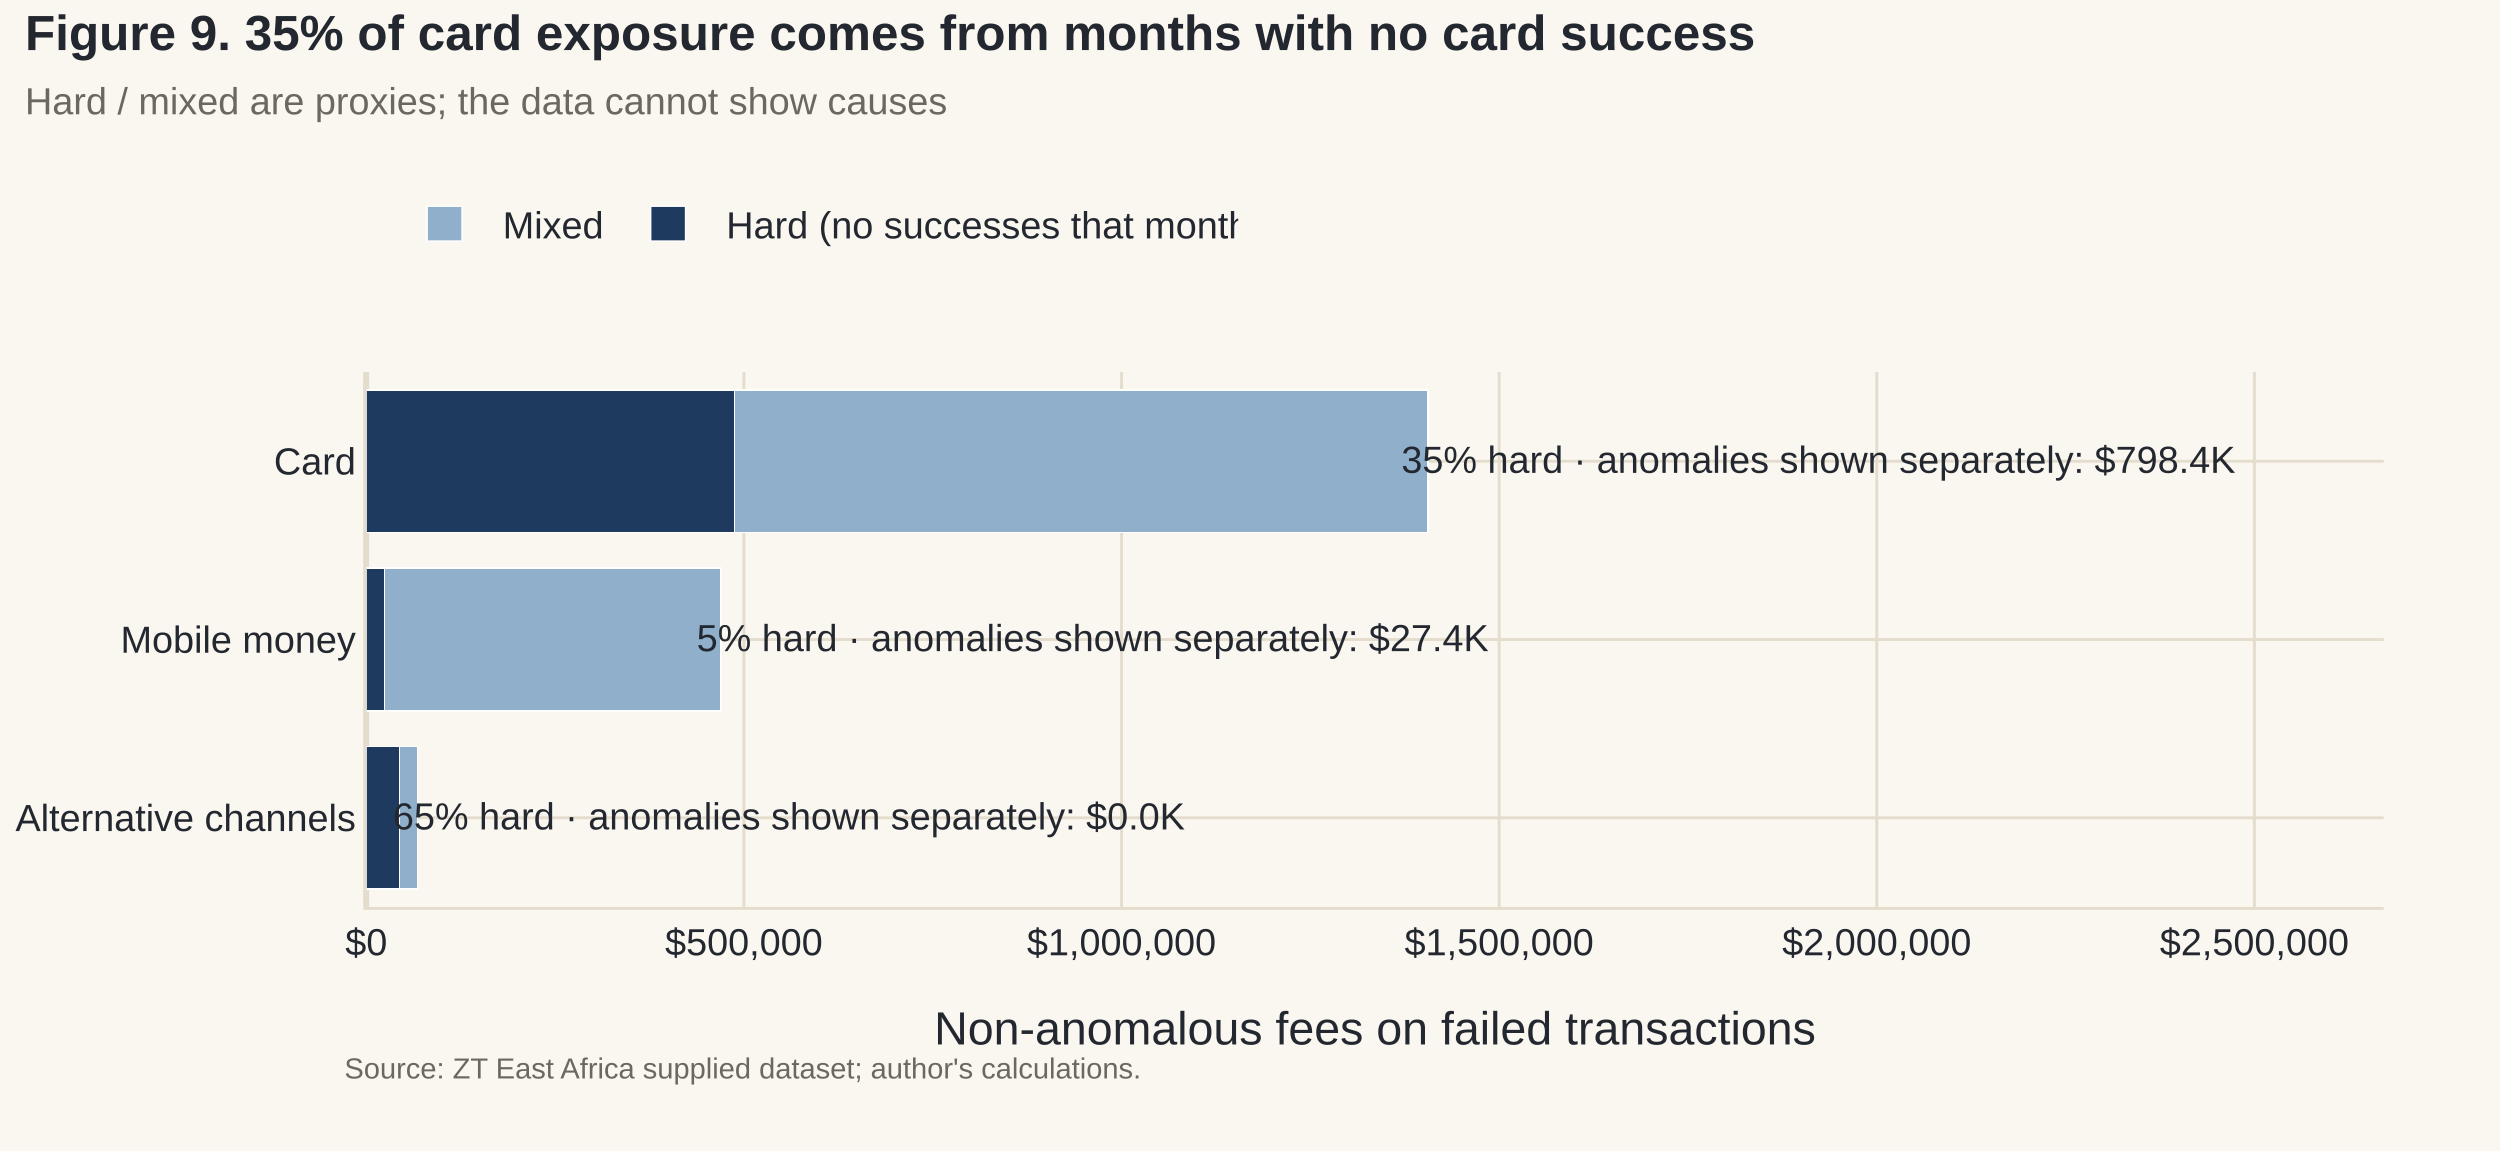
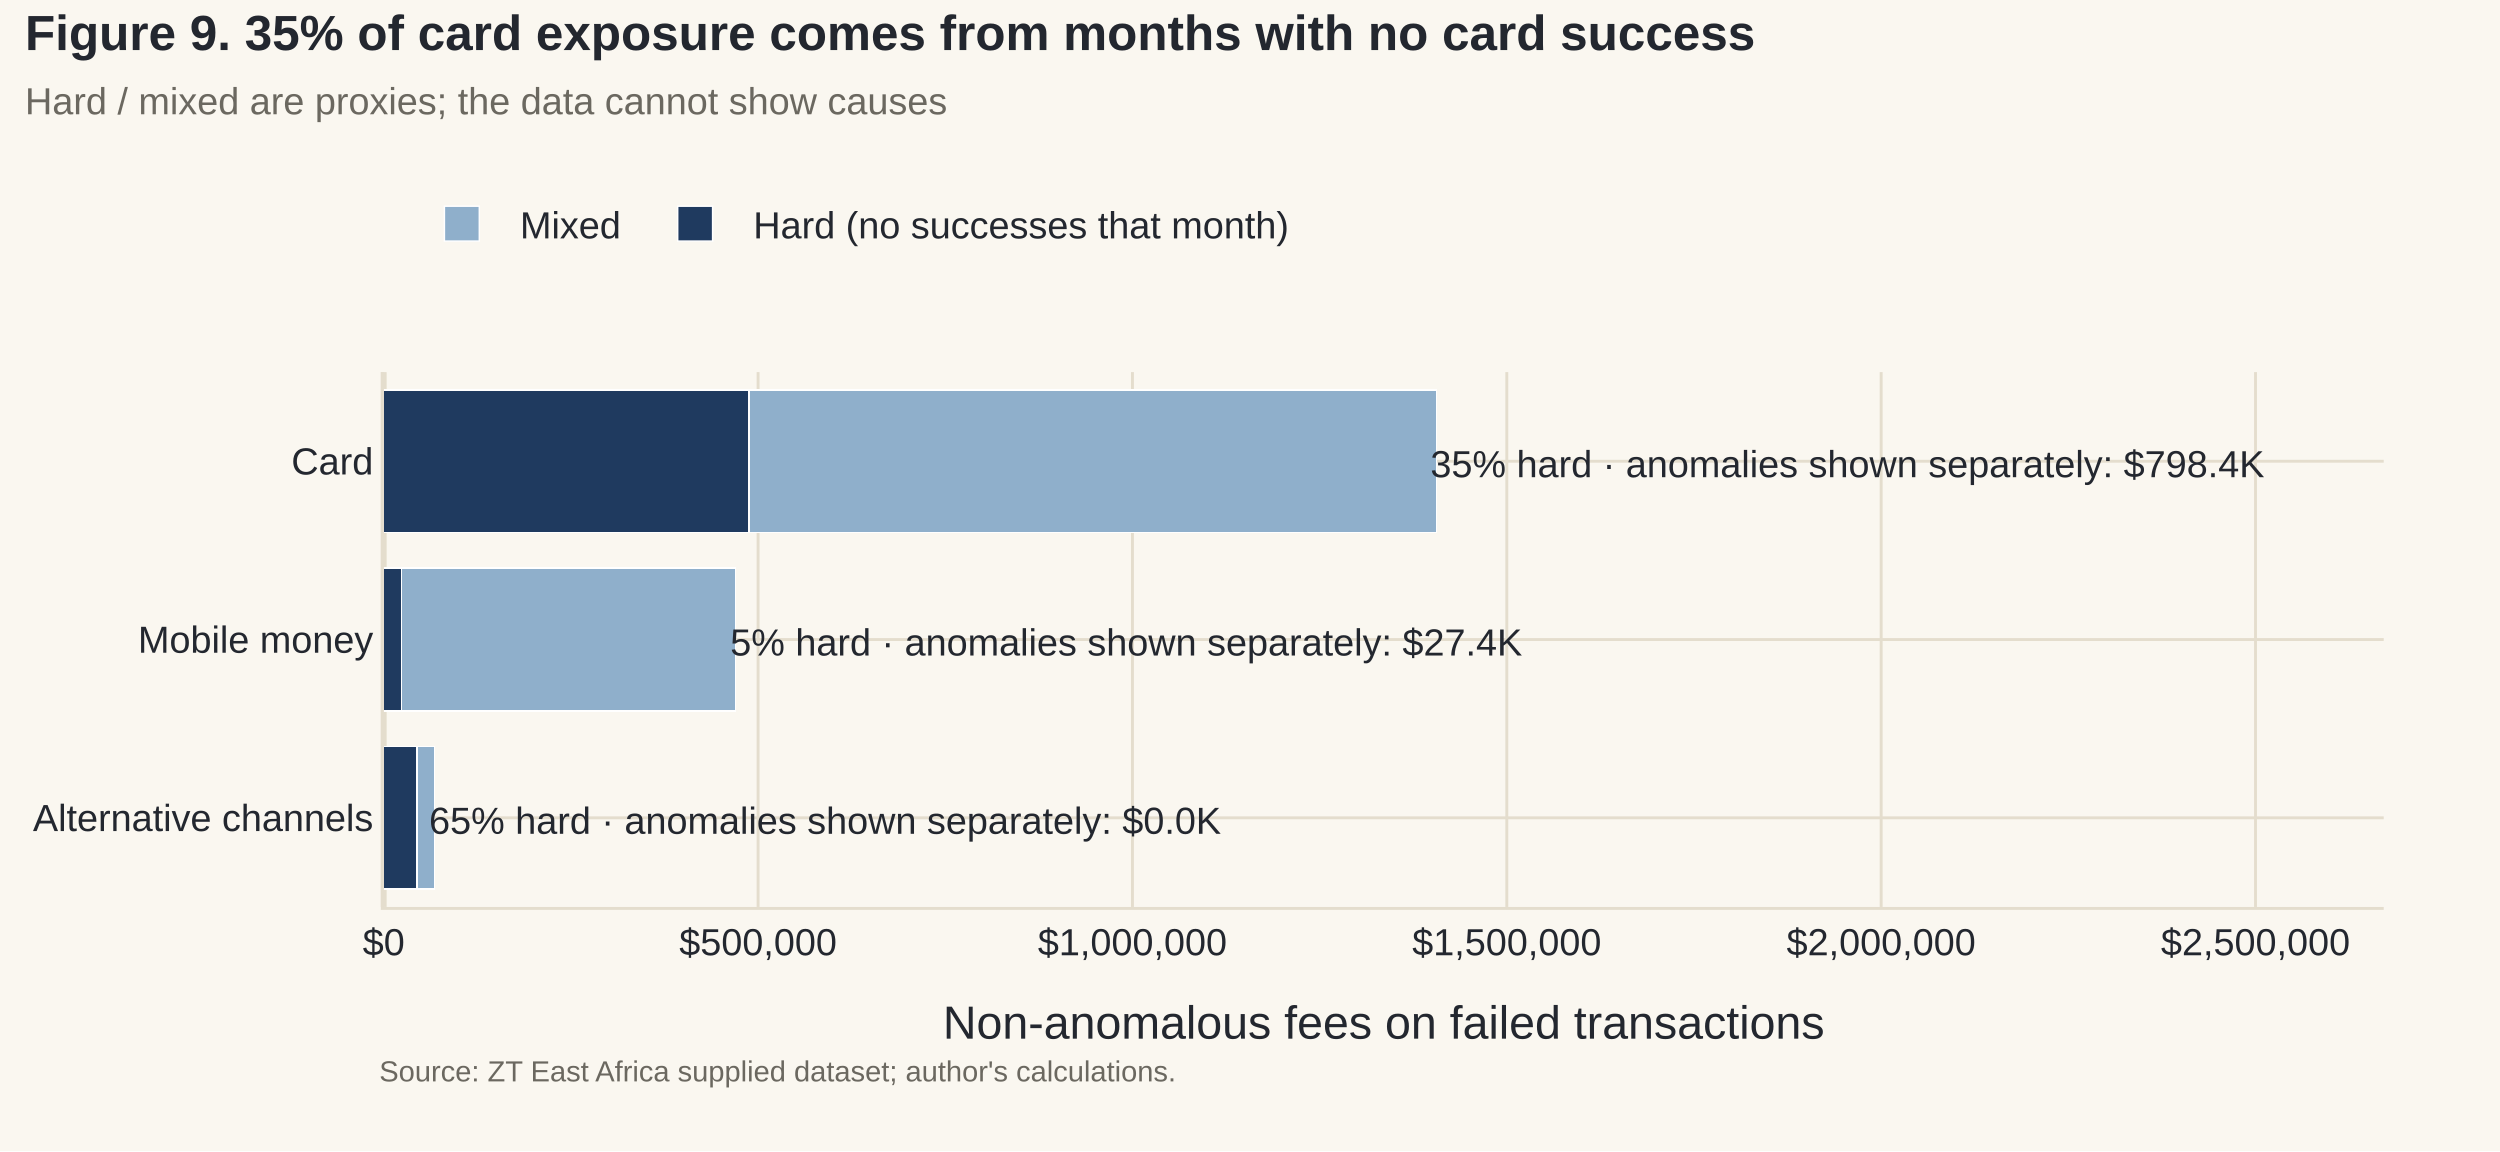
<svg xmlns="http://www.w3.org/2000/svg" class="main-svg" width="860" height="396" style="" viewBox="0 0 860 396">
  <rect x="0" y="0" width="860" height="396" style="fill: rgb(250, 247, 240); fill-opacity: 1;" />
-   <defs id="defs-0adaa2">
+   <defs id="defs-fdb44e">
    <g class="clips">
-       <clipPath id="clip0adaa2xyplot" class="plotclip">
-         <rect width="694" height="184" />
-       </clipPath>
-       <clipPath class="axesclip" id="clip0adaa2x">
-         <rect x="126" y="0" width="694" height="396" />
-       </clipPath>
-       <clipPath class="axesclip" id="clip0adaa2y">
+       <clipPath id="clipfdb44exyplot" class="plotclip">
+         <rect width="688" height="184" />
+       </clipPath>
+       <clipPath class="axesclip" id="clipfdb44ex">
+         <rect x="132" y="0" width="688" height="396" />
+       </clipPath>
+       <clipPath class="axesclip" id="clipfdb44ey">
        <rect x="0" y="128" width="860" height="184" />
      </clipPath>
-       <clipPath class="axesclip" id="clip0adaa2xy">
-         <rect x="126" y="128" width="694" height="184" />
+       <clipPath class="axesclip" id="clipfdb44exy">
+         <rect x="132" y="128" width="688" height="184" />
      </clipPath>
    </g>
    <g class="gradients" />
    <g class="patterns" />
  </defs>
  <g class="bglayer" />
  <g class="layer-below">
    <g class="imagelayer" />
    <g class="shapelayer" />
  </g>
  <g class="cartesianlayer">
    <g class="subplot xy">
      <g class="layer-subplot">
        <g class="shapelayer" />
        <g class="imagelayer" />
      </g>
      <g class="minor-gridlayer">
        <g class="x" />
        <g class="y" />
      </g>
      <g class="gridlayer">
        <g class="x">
-           <path class="xgrid crisp" transform="translate(255.9,0)" d="M0,128v184" style="stroke: rgb(228, 221, 205); stroke-opacity: 1; stroke-width: 1px;" />
-           <path class="xgrid crisp" transform="translate(385.8,0)" d="M0,128v184" style="stroke: rgb(228, 221, 205); stroke-opacity: 1; stroke-width: 1px;" />
-           <path class="xgrid crisp" transform="translate(515.71,0)" d="M0,128v184" style="stroke: rgb(228, 221, 205); stroke-opacity: 1; stroke-width: 1px;" />
-           <path class="xgrid crisp" transform="translate(645.61,0)" d="M0,128v184" style="stroke: rgb(228, 221, 205); stroke-opacity: 1; stroke-width: 1px;" />
-           <path class="xgrid crisp" transform="translate(775.51,0)" d="M0,128v184" style="stroke: rgb(228, 221, 205); stroke-opacity: 1; stroke-width: 1px;" />
+           <path class="xgrid crisp" transform="translate(260.78,0)" d="M0,128v184" style="stroke: rgb(228, 221, 205); stroke-opacity: 1; stroke-width: 1px;" />
+           <path class="xgrid crisp" transform="translate(389.56,0)" d="M0,128v184" style="stroke: rgb(228, 221, 205); stroke-opacity: 1; stroke-width: 1px;" />
+           <path class="xgrid crisp" transform="translate(518.34,0)" d="M0,128v184" style="stroke: rgb(228, 221, 205); stroke-opacity: 1; stroke-width: 1px;" />
+           <path class="xgrid crisp" transform="translate(647.12,0)" d="M0,128v184" style="stroke: rgb(228, 221, 205); stroke-opacity: 1; stroke-width: 1px;" />
+           <path class="xgrid crisp" transform="translate(775.9,0)" d="M0,128v184" style="stroke: rgb(228, 221, 205); stroke-opacity: 1; stroke-width: 1px;" />
        </g>
        <g class="y">
-           <path class="ygrid crisp" transform="translate(0,281.33)" d="M126,0h694" style="stroke: rgb(228, 221, 205); stroke-opacity: 1; stroke-width: 1px;" />
-           <path class="ygrid crisp" transform="translate(0,220)" d="M126,0h694" style="stroke: rgb(228, 221, 205); stroke-opacity: 1; stroke-width: 1px;" />
-           <path class="ygrid crisp" transform="translate(0,158.67)" d="M126,0h694" style="stroke: rgb(228, 221, 205); stroke-opacity: 1; stroke-width: 1px;" />
+           <path class="ygrid crisp" transform="translate(0,281.33)" d="M132,0h688" style="stroke: rgb(228, 221, 205); stroke-opacity: 1; stroke-width: 1px;" />
+           <path class="ygrid crisp" transform="translate(0,220)" d="M132,0h688" style="stroke: rgb(228, 221, 205); stroke-opacity: 1; stroke-width: 1px;" />
+           <path class="ygrid crisp" transform="translate(0,158.67)" d="M132,0h688" style="stroke: rgb(228, 221, 205); stroke-opacity: 1; stroke-width: 1px;" />
        </g>
      </g>
      <g class="zerolinelayer">
-         <path class="xzl zl crisp" transform="translate(126,0)" d="M0,128v184" style="stroke: rgb(228, 221, 205); stroke-opacity: 1; stroke-width: 2px;" />
+         <path class="xzl zl crisp" transform="translate(132,0)" d="M0,128v184" style="stroke: rgb(228, 221, 205); stroke-opacity: 1; stroke-width: 2px;" />
      </g>
      <g class="layer-between">
        <g class="shapelayer" />
        <g class="imagelayer" />
      </g>
      <path class="xlines-below" />
      <path class="ylines-below" />
      <g class="overlines-below" />
      <g class="xaxislayer-below" />
      <g class="yaxislayer-below" />
      <g class="overaxes-below" />
      <g class="overplot">
-         <g class="xy" transform="translate(126,128)" clip-path="url(#clip0adaa2xyplot)">
+         <g class="xy" transform="translate(132,128)" clip-path="url(#clipfdb44exyplot)">
          <g class="barlayer mlayer">
            <g class="trace bars" shape-rendering="crispEdges" style="opacity: 1;">
              <g class="points">
                <g class="point">
-                   <path d="M0,177.87V128.8H11.48V177.87Z" style="vector-effect: none; opacity: 1; stroke-width: 0.5px; fill: rgb(31, 58, 95); fill-opacity: 1; stroke: rgb(255, 255, 255); stroke-opacity: 1;" />
-                 </g>
-                 <g class="point">
-                   <path d="M0,55.2V6.13H126.71V55.2Z" style="vector-effect: none; opacity: 1; stroke-width: 0.5px; fill: rgb(31, 58, 95); fill-opacity: 1; stroke: rgb(255, 255, 255); stroke-opacity: 1;" />
-                 </g>
-                 <g class="point">
-                   <path d="M0,116.53V67.47H6.23V116.53Z" style="vector-effect: none; opacity: 1; stroke-width: 0.5px; fill: rgb(31, 58, 95); fill-opacity: 1; stroke: rgb(255, 255, 255); stroke-opacity: 1;" />
+                   <path d="M0,177.87V128.8H11.38V177.87Z" style="vector-effect: none; opacity: 1; stroke-width: 0.5px; fill: rgb(31, 58, 95); fill-opacity: 1; stroke: rgb(255, 255, 255); stroke-opacity: 1;" />
+                 </g>
+                 <g class="point">
+                   <path d="M0,55.2V6.13H125.62V55.2Z" style="vector-effect: none; opacity: 1; stroke-width: 0.5px; fill: rgb(31, 58, 95); fill-opacity: 1; stroke: rgb(255, 255, 255); stroke-opacity: 1;" />
+                 </g>
+                 <g class="point">
+                   <path d="M0,116.53V67.47H6.17V116.53Z" style="vector-effect: none; opacity: 1; stroke-width: 0.5px; fill: rgb(31, 58, 95); fill-opacity: 1; stroke: rgb(255, 255, 255); stroke-opacity: 1;" />
                </g>
              </g>
            </g>
            <g class="trace bars" shape-rendering="crispEdges" style="opacity: 1;">
              <g class="points">
                <g class="point">
-                   <path d="M11.48,177.87V128.8H17.58V177.87Z" style="vector-effect: none; opacity: 1; stroke-width: 0.5px; fill: rgb(143, 175, 203); fill-opacity: 1; stroke: rgb(255, 255, 255); stroke-opacity: 1;" />
-                   <text class="bartext bartext-outside" text-anchor="middle" data-notex="1" x="0" y="0" style="font-family: &quot;Source Sans 3&quot;, &quot;Source Sans Pro&quot;, &quot;Segoe UI&quot;, Arial, sans-serif; font-size: 13px; fill: rgb(35, 39, 47); fill-opacity: 1; white-space: pre;" transform="translate(145.3847,157.335)">65% hard · anomalies shown separately: $0.0K</text>
-                 </g>
-                 <g class="point">
-                   <path d="M126.71,55.2V6.13H365.26V55.2Z" style="vector-effect: none; opacity: 1; stroke-width: 0.5px; fill: rgb(143, 175, 203); fill-opacity: 1; stroke: rgb(255, 255, 255); stroke-opacity: 1;" />
-                   <text class="bartext bartext-outside" text-anchor="middle" data-notex="1" x="0" y="0" style="font-family: &quot;Source Sans 3&quot;, &quot;Source Sans Pro&quot;, &quot;Segoe UI&quot;, Arial, sans-serif; font-size: 13px; fill: rgb(35, 39, 47); fill-opacity: 1; white-space: pre;" transform="translate(499.5256,34.665)">35% hard · anomalies shown separately: $798.4K</text>
-                 </g>
-                 <g class="point">
-                   <path d="M6.23,116.53V67.47H122.08V116.53Z" style="vector-effect: none; opacity: 1; stroke-width: 0.5px; fill: rgb(143, 175, 203); fill-opacity: 1; stroke: rgb(255, 255, 255); stroke-opacity: 1;" />
-                   <text class="bartext bartext-outside" text-anchor="middle" data-notex="1" x="0" y="0" style="font-family: &quot;Source Sans 3&quot;, &quot;Source Sans Pro&quot;, &quot;Segoe UI&quot;, Arial, sans-serif; font-size: 13px; fill: rgb(35, 39, 47); fill-opacity: 1; white-space: pre;" transform="translate(249.8847,96)">5% hard · anomalies shown separately: $27.4K</text>
+                   <path d="M11.38,177.87V128.8H17.43V177.87Z" style="vector-effect: none; opacity: 1; stroke-width: 0.5px; fill: rgb(143, 175, 203); fill-opacity: 1; stroke: rgb(255, 255, 255); stroke-opacity: 1;" />
+                   <text class="bartext bartext-outside" text-anchor="middle" data-notex="1" x="0" y="0" style="font-family: &quot;Source Sans 3&quot;, &quot;Source Sans Pro&quot;, &quot;Segoe UI&quot;, Arial, sans-serif; font-size: 13px; fill: rgb(35, 39, 47); fill-opacity: 1; white-space: pre;" transform="translate(151.8284,158.835)">65% hard · anomalies shown separately: $0.0K</text>
+                 </g>
+                 <g class="point">
+                   <path d="M125.62,55.2V6.13H362.11V55.2Z" style="vector-effect: none; opacity: 1; stroke-width: 0.5px; fill: rgb(143, 175, 203); fill-opacity: 1; stroke: rgb(255, 255, 255); stroke-opacity: 1;" />
+                   <text class="bartext bartext-outside" text-anchor="middle" data-notex="1" x="0" y="0" style="font-family: &quot;Source Sans 3&quot;, &quot;Source Sans Pro&quot;, &quot;Segoe UI&quot;, Arial, sans-serif; font-size: 13px; fill: rgb(35, 39, 47); fill-opacity: 1; white-space: pre;" transform="translate(503.5163,36.165)">35% hard · anomalies shown separately: $798.4K</text>
+                 </g>
+                 <g class="point">
+                   <path d="M6.17,116.53V67.47H121.03V116.53Z" style="vector-effect: none; opacity: 1; stroke-width: 0.5px; fill: rgb(143, 175, 203); fill-opacity: 1; stroke: rgb(255, 255, 255); stroke-opacity: 1;" />
+                   <text class="bartext bartext-outside" text-anchor="middle" data-notex="1" x="0" y="0" style="font-family: &quot;Source Sans 3&quot;, &quot;Source Sans Pro&quot;, &quot;Segoe UI&quot;, Arial, sans-serif; font-size: 13px; fill: rgb(35, 39, 47); fill-opacity: 1; white-space: pre;" transform="translate(255.4284,97.5)">5% hard · anomalies shown separately: $27.4K</text>
                </g>
              </g>
            </g>
          </g>
        </g>
      </g>
      <g class="zerolinelayer-above" />
-       <path class="xlines-above crisp" d="M125,312.5H820" style="fill: none; stroke-width: 1px; stroke: rgb(228, 221, 205); stroke-opacity: 1;" />
-       <path class="ylines-above crisp" d="M125.5,128V312" style="fill: none; stroke-width: 1px; stroke: rgb(228, 221, 205); stroke-opacity: 1;" />
+       <path class="xlines-above crisp" d="M131,312.5H820" style="fill: none; stroke-width: 1px; stroke: rgb(228, 221, 205); stroke-opacity: 1;" />
+       <path class="ylines-above crisp" d="M131.5,128V312" style="fill: none; stroke-width: 1px; stroke: rgb(228, 221, 205); stroke-opacity: 1;" />
      <g class="overlines-above" />
      <g class="xaxislayer-above">
        <g class="xtick">
-           <text text-anchor="middle" x="0" y="328.6" transform="translate(126,0)" style="font-family: &quot;Source Sans 3&quot;, &quot;Source Sans Pro&quot;, &quot;Segoe UI&quot;, Arial, sans-serif; font-size: 13px; fill: rgb(35, 39, 47); fill-opacity: 1; white-space: pre;">$0</text>
-         </g>
-         <g class="xtick">
-           <text text-anchor="middle" x="0" y="328.6" style="font-family: &quot;Source Sans 3&quot;, &quot;Source Sans Pro&quot;, &quot;Segoe UI&quot;, Arial, sans-serif; font-size: 13px; fill: rgb(35, 39, 47); fill-opacity: 1; white-space: pre;" transform="translate(255.9,0)">$500,000</text>
-         </g>
-         <g class="xtick">
-           <text text-anchor="middle" x="0" y="328.6" style="font-family: &quot;Source Sans 3&quot;, &quot;Source Sans Pro&quot;, &quot;Segoe UI&quot;, Arial, sans-serif; font-size: 13px; fill: rgb(35, 39, 47); fill-opacity: 1; white-space: pre;" transform="translate(385.8,0)">$1,000,000</text>
-         </g>
-         <g class="xtick">
-           <text text-anchor="middle" x="0" y="328.6" style="font-family: &quot;Source Sans 3&quot;, &quot;Source Sans Pro&quot;, &quot;Segoe UI&quot;, Arial, sans-serif; font-size: 13px; fill: rgb(35, 39, 47); fill-opacity: 1; white-space: pre;" transform="translate(515.71,0)">$1,500,000</text>
-         </g>
-         <g class="xtick">
-           <text text-anchor="middle" x="0" y="328.6" style="font-family: &quot;Source Sans 3&quot;, &quot;Source Sans Pro&quot;, &quot;Segoe UI&quot;, Arial, sans-serif; font-size: 13px; fill: rgb(35, 39, 47); fill-opacity: 1; white-space: pre;" transform="translate(645.61,0)">$2,000,000</text>
-         </g>
-         <g class="xtick">
-           <text text-anchor="middle" x="0" y="328.6" style="font-family: &quot;Source Sans 3&quot;, &quot;Source Sans Pro&quot;, &quot;Segoe UI&quot;, Arial, sans-serif; font-size: 13px; fill: rgb(35, 39, 47); fill-opacity: 1; white-space: pre;" transform="translate(775.51,0)">$2,500,000</text>
+           <text text-anchor="middle" x="0" y="328.6" transform="translate(132,0)" style="font-family: &quot;Source Sans 3&quot;, &quot;Source Sans Pro&quot;, &quot;Segoe UI&quot;, Arial, sans-serif; font-size: 13px; fill: rgb(35, 39, 47); fill-opacity: 1; white-space: pre;">$0</text>
+         </g>
+         <g class="xtick">
+           <text text-anchor="middle" x="0" y="328.6" style="font-family: &quot;Source Sans 3&quot;, &quot;Source Sans Pro&quot;, &quot;Segoe UI&quot;, Arial, sans-serif; font-size: 13px; fill: rgb(35, 39, 47); fill-opacity: 1; white-space: pre;" transform="translate(260.78,0)">$500,000</text>
+         </g>
+         <g class="xtick">
+           <text text-anchor="middle" x="0" y="328.6" style="font-family: &quot;Source Sans 3&quot;, &quot;Source Sans Pro&quot;, &quot;Segoe UI&quot;, Arial, sans-serif; font-size: 13px; fill: rgb(35, 39, 47); fill-opacity: 1; white-space: pre;" transform="translate(389.56,0)">$1,000,000</text>
+         </g>
+         <g class="xtick">
+           <text text-anchor="middle" x="0" y="328.6" style="font-family: &quot;Source Sans 3&quot;, &quot;Source Sans Pro&quot;, &quot;Segoe UI&quot;, Arial, sans-serif; font-size: 13px; fill: rgb(35, 39, 47); fill-opacity: 1; white-space: pre;" transform="translate(518.34,0)">$1,500,000</text>
+         </g>
+         <g class="xtick">
+           <text text-anchor="middle" x="0" y="328.6" style="font-family: &quot;Source Sans 3&quot;, &quot;Source Sans Pro&quot;, &quot;Segoe UI&quot;, Arial, sans-serif; font-size: 13px; fill: rgb(35, 39, 47); fill-opacity: 1; white-space: pre;" transform="translate(647.12,0)">$2,000,000</text>
+         </g>
+         <g class="xtick">
+           <text text-anchor="middle" x="0" y="328.6" style="font-family: &quot;Source Sans 3&quot;, &quot;Source Sans Pro&quot;, &quot;Segoe UI&quot;, Arial, sans-serif; font-size: 13px; fill: rgb(35, 39, 47); fill-opacity: 1; white-space: pre;" transform="translate(775.9,0)">$2,500,000</text>
        </g>
      </g>
      <g class="yaxislayer-above">
        <g class="ytick">
-           <text text-anchor="end" x="122.4" y="4.55" transform="translate(0,281.33)" style="font-family: &quot;Source Sans 3&quot;, &quot;Source Sans Pro&quot;, &quot;Segoe UI&quot;, Arial, sans-serif; font-size: 13px; fill: rgb(35, 39, 47); fill-opacity: 1; white-space: pre;">Alternative channels</text>
+           <text text-anchor="end" x="128.4" y="4.55" transform="translate(0,281.33)" style="font-family: &quot;Source Sans 3&quot;, &quot;Source Sans Pro&quot;, &quot;Segoe UI&quot;, Arial, sans-serif; font-size: 13px; fill: rgb(35, 39, 47); fill-opacity: 1; white-space: pre;">Alternative channels</text>
        </g>
        <g class="ytick">
-           <text text-anchor="end" x="122.4" y="4.55" transform="translate(0,220)" style="font-family: &quot;Source Sans 3&quot;, &quot;Source Sans Pro&quot;, &quot;Segoe UI&quot;, Arial, sans-serif; font-size: 13px; fill: rgb(35, 39, 47); fill-opacity: 1; white-space: pre;">Mobile money</text>
+           <text text-anchor="end" x="128.4" y="4.55" transform="translate(0,220)" style="font-family: &quot;Source Sans 3&quot;, &quot;Source Sans Pro&quot;, &quot;Segoe UI&quot;, Arial, sans-serif; font-size: 13px; fill: rgb(35, 39, 47); fill-opacity: 1; white-space: pre;">Mobile money</text>
        </g>
        <g class="ytick">
-           <text text-anchor="end" x="122.4" y="4.55" transform="translate(0,158.67)" style="font-family: &quot;Source Sans 3&quot;, &quot;Source Sans Pro&quot;, &quot;Segoe UI&quot;, Arial, sans-serif; font-size: 13px; fill: rgb(35, 39, 47); fill-opacity: 1; white-space: pre;">Card</text>
+           <text text-anchor="end" x="128.4" y="4.55" transform="translate(0,158.67)" style="font-family: &quot;Source Sans 3&quot;, &quot;Source Sans Pro&quot;, &quot;Segoe UI&quot;, Arial, sans-serif; font-size: 13px; fill: rgb(35, 39, 47); fill-opacity: 1; white-space: pre;">Card</text>
        </g>
      </g>
      <g class="overaxes-above" />
    </g>
  </g>
  <g class="polarlayer" />
  <g class="smithlayer" />
  <g class="ternarylayer" />
  <g class="geolayer" />
  <g class="funnelarealayer" />
  <g class="pielayer" />
  <g class="iciclelayer" />
  <g class="treemaplayer" />
  <g class="sunburstlayer" />
  <g class="glimages" />
-   <defs id="topdefs-0adaa2">
+   <defs id="topdefs-fdb44e">
    <g class="clips" />
-     <clipPath id="legend0adaa2">
-       <rect width="293" height="30" x="0" y="0" />
+     <clipPath id="legendfdb44e">
+       <rect width="307" height="30" x="0" y="0" />
    </clipPath>
  </defs>
  <g class="layer-above">
    <g class="imagelayer" />
    <g class="shapelayer" />
  </g>
  <g class="infolayer">
-     <g class="legend" pointer-events="all" transform="translate(132.94,61.98261)">
-       <rect class="bg" shape-rendering="crispEdges" style="stroke: rgb(68, 68, 68); stroke-opacity: 1; fill: rgb(250, 247, 240); fill-opacity: 1; stroke-width: 0px;" width="293" height="30" x="0" y="0" />
-       <g class="scrollbox" transform="" clip-path="url(#legend0adaa2)">
+     <g class="legend" pointer-events="all" transform="translate(138.88,61.98261)">
+       <rect class="bg" shape-rendering="crispEdges" style="stroke: rgb(68, 68, 68); stroke-opacity: 1; fill: rgb(250, 247, 240); fill-opacity: 1; stroke-width: 0px;" width="307" height="30" x="0" y="0" />
+       <g class="scrollbox" transform="" clip-path="url(#legendfdb44e)">
        <g class="groups">
          <g class="traces" transform="translate(0,14.95)" style="opacity: 1;">
            <text class="legendtext" text-anchor="start" x="40" y="5.07" style="font-family: &quot;Source Sans 3&quot;, &quot;Source Sans Pro&quot;, &quot;Segoe UI&quot;, Arial, sans-serif; font-size: 13px; fill: rgb(35, 39, 47); fill-opacity: 1; white-space: pre;">Mixed</text>
            <g class="layers" style="opacity: 1;">
              <g class="legendfill" />
              <g class="legendlines" />
              <g class="legendsymbols">
                <g class="legendpoints">
                  <path class="legendundefined" d="M6,6H-6V-6H6Z" transform="translate(20,0)" style="stroke-width: 0.5px; fill: rgb(143, 175, 203); fill-opacity: 1; stroke: rgb(255, 255, 255); stroke-opacity: 1;" />
                </g>
              </g>
            </g>
-             <rect class="legendtoggle" x="0" y="-9.95" width="74.391" height="19.9" style="fill: rgb(0, 0, 0); fill-opacity: 0;" />
+             <rect class="legendtoggle" x="0" y="-9.95" width="77.75" height="19.9" style="fill: rgb(0, 0, 0); fill-opacity: 0;" />
          </g>
-           <g class="traces" transform="translate(76.89062,14.95)" style="opacity: 1;">
+           <g class="traces" transform="translate(80.25,14.95)" style="opacity: 1;">
            <text class="legendtext" text-anchor="start" x="40" y="5.07" style="font-family: &quot;Source Sans 3&quot;, &quot;Source Sans Pro&quot;, &quot;Segoe UI&quot;, Arial, sans-serif; font-size: 13px; fill: rgb(35, 39, 47); fill-opacity: 1; white-space: pre;">Hard (no successes that month)</text>
            <g class="layers" style="opacity: 1;">
              <g class="legendfill" />
              <g class="legendlines" />
              <g class="legendsymbols">
                <g class="legendpoints">
                  <path class="legendundefined" d="M6,6H-6V-6H6Z" transform="translate(20,0)" style="stroke-width: 0.5px; fill: rgb(31, 58, 95); fill-opacity: 1; stroke: rgb(255, 255, 255); stroke-opacity: 1;" />
                </g>
              </g>
            </g>
-             <rect class="legendtoggle" x="0" y="-9.95" width="213.266" height="19.9" style="fill: rgb(0, 0, 0); fill-opacity: 0;" />
+             <rect class="legendtoggle" x="0" y="-9.95" width="223.402" height="19.9" style="fill: rgb(0, 0, 0); fill-opacity: 0;" />
          </g>
        </g>
      </g>
      <rect class="scrollbar" rx="20" ry="3" width="0" height="0" style="fill: rgb(128, 139, 164); fill-opacity: 1;" x="0" y="0" />
    </g>
    <g class="g-gtitle">
      <text class="gtitle" x="8.6" y="17.217" text-anchor="start" dy="0.7em" style="opacity: 1; font-family: &quot;Source Sans 3&quot;, &quot;Source Sans Pro&quot;, &quot;Segoe UI&quot;, Arial, sans-serif; font-size: 17px; fill: rgb(35, 39, 47); fill-opacity: 1; white-space: pre;">
        <tspan class="line" dy="0em" x="8.6" y="17.217">
          <tspan style="font-weight:bold">Figure 9. 35% of card exposure comes from months with no card success</tspan>
        </tspan>
        <tspan class="line" dy="1.3em" x="8.6" y="17.217">
          <tspan style="font-size:13px; fill:#6B6860">Hard / mixed are proxies; the data cannot show causes</tspan>
        </tspan>
      </text>
    </g>
    <g class="g-xtitle">
-       <text class="xtitle" x="473" y="359.3" text-anchor="middle" style="opacity: 1; font-family: &quot;Source Sans 3&quot;, &quot;Source Sans Pro&quot;, &quot;Segoe UI&quot;, Arial, sans-serif; font-size: 16px; fill: rgb(35, 39, 47); fill-opacity: 1; white-space: pre;">Non-anomalous fees on failed transactions</text>
+       <text class="xtitle" x="476" y="357.3" text-anchor="middle" style="opacity: 1; font-family: &quot;Source Sans 3&quot;, &quot;Source Sans Pro&quot;, &quot;Segoe UI&quot;, Arial, sans-serif; font-size: 16px; fill: rgb(35, 39, 47); fill-opacity: 1; white-space: pre;">Non-anomalous fees on failed transactions</text>
    </g>
    <g class="g-ytitle" />
    <g class="annotation" data-index="0" style="opacity: 1;">
-       <g class="annotation-text-g" transform="rotate(0,255.5,368.4839)">
-         <g class="cursor-pointer" transform="translate(126,359)">
-           <rect class="bg" x="0.5" y="0.5" width="258" height="17" style="stroke-width: 1px; stroke: rgb(0, 0, 0); stroke-opacity: 0; fill: rgb(0, 0, 0); fill-opacity: 0;" />
-           <text class="annotation-text" text-anchor="middle" x="129.516" y="12" style="font-family: &quot;Source Sans 3&quot;, &quot;Source Sans Pro&quot;, &quot;Segoe UI&quot;, Arial, sans-serif; font-size: 10px; fill: rgb(107, 104, 96); fill-opacity: 1; white-space: pre;">Source: ZT East Africa supplied dataset; author's calculations.</text>
+       <g class="annotation-text-g" transform="rotate(0,267.5,368.4839)">
+         <g class="cursor-pointer" transform="translate(132,359)">
+           <rect class="bg" x="0.5" y="0.5" width="270" height="17" style="stroke-width: 1px; stroke: rgb(0, 0, 0); stroke-opacity: 0; fill: rgb(0, 0, 0); fill-opacity: 0;" />
+           <text class="annotation-text" text-anchor="middle" x="135.516" y="13" style="font-family: &quot;Source Sans 3&quot;, &quot;Source Sans Pro&quot;, &quot;Segoe UI&quot;, Arial, sans-serif; font-size: 10px; fill: rgb(107, 104, 96); fill-opacity: 1; white-space: pre;">Source: ZT East Africa supplied dataset; author's calculations.</text>
        </g>
      </g>
    </g>
  </g>
</svg>
